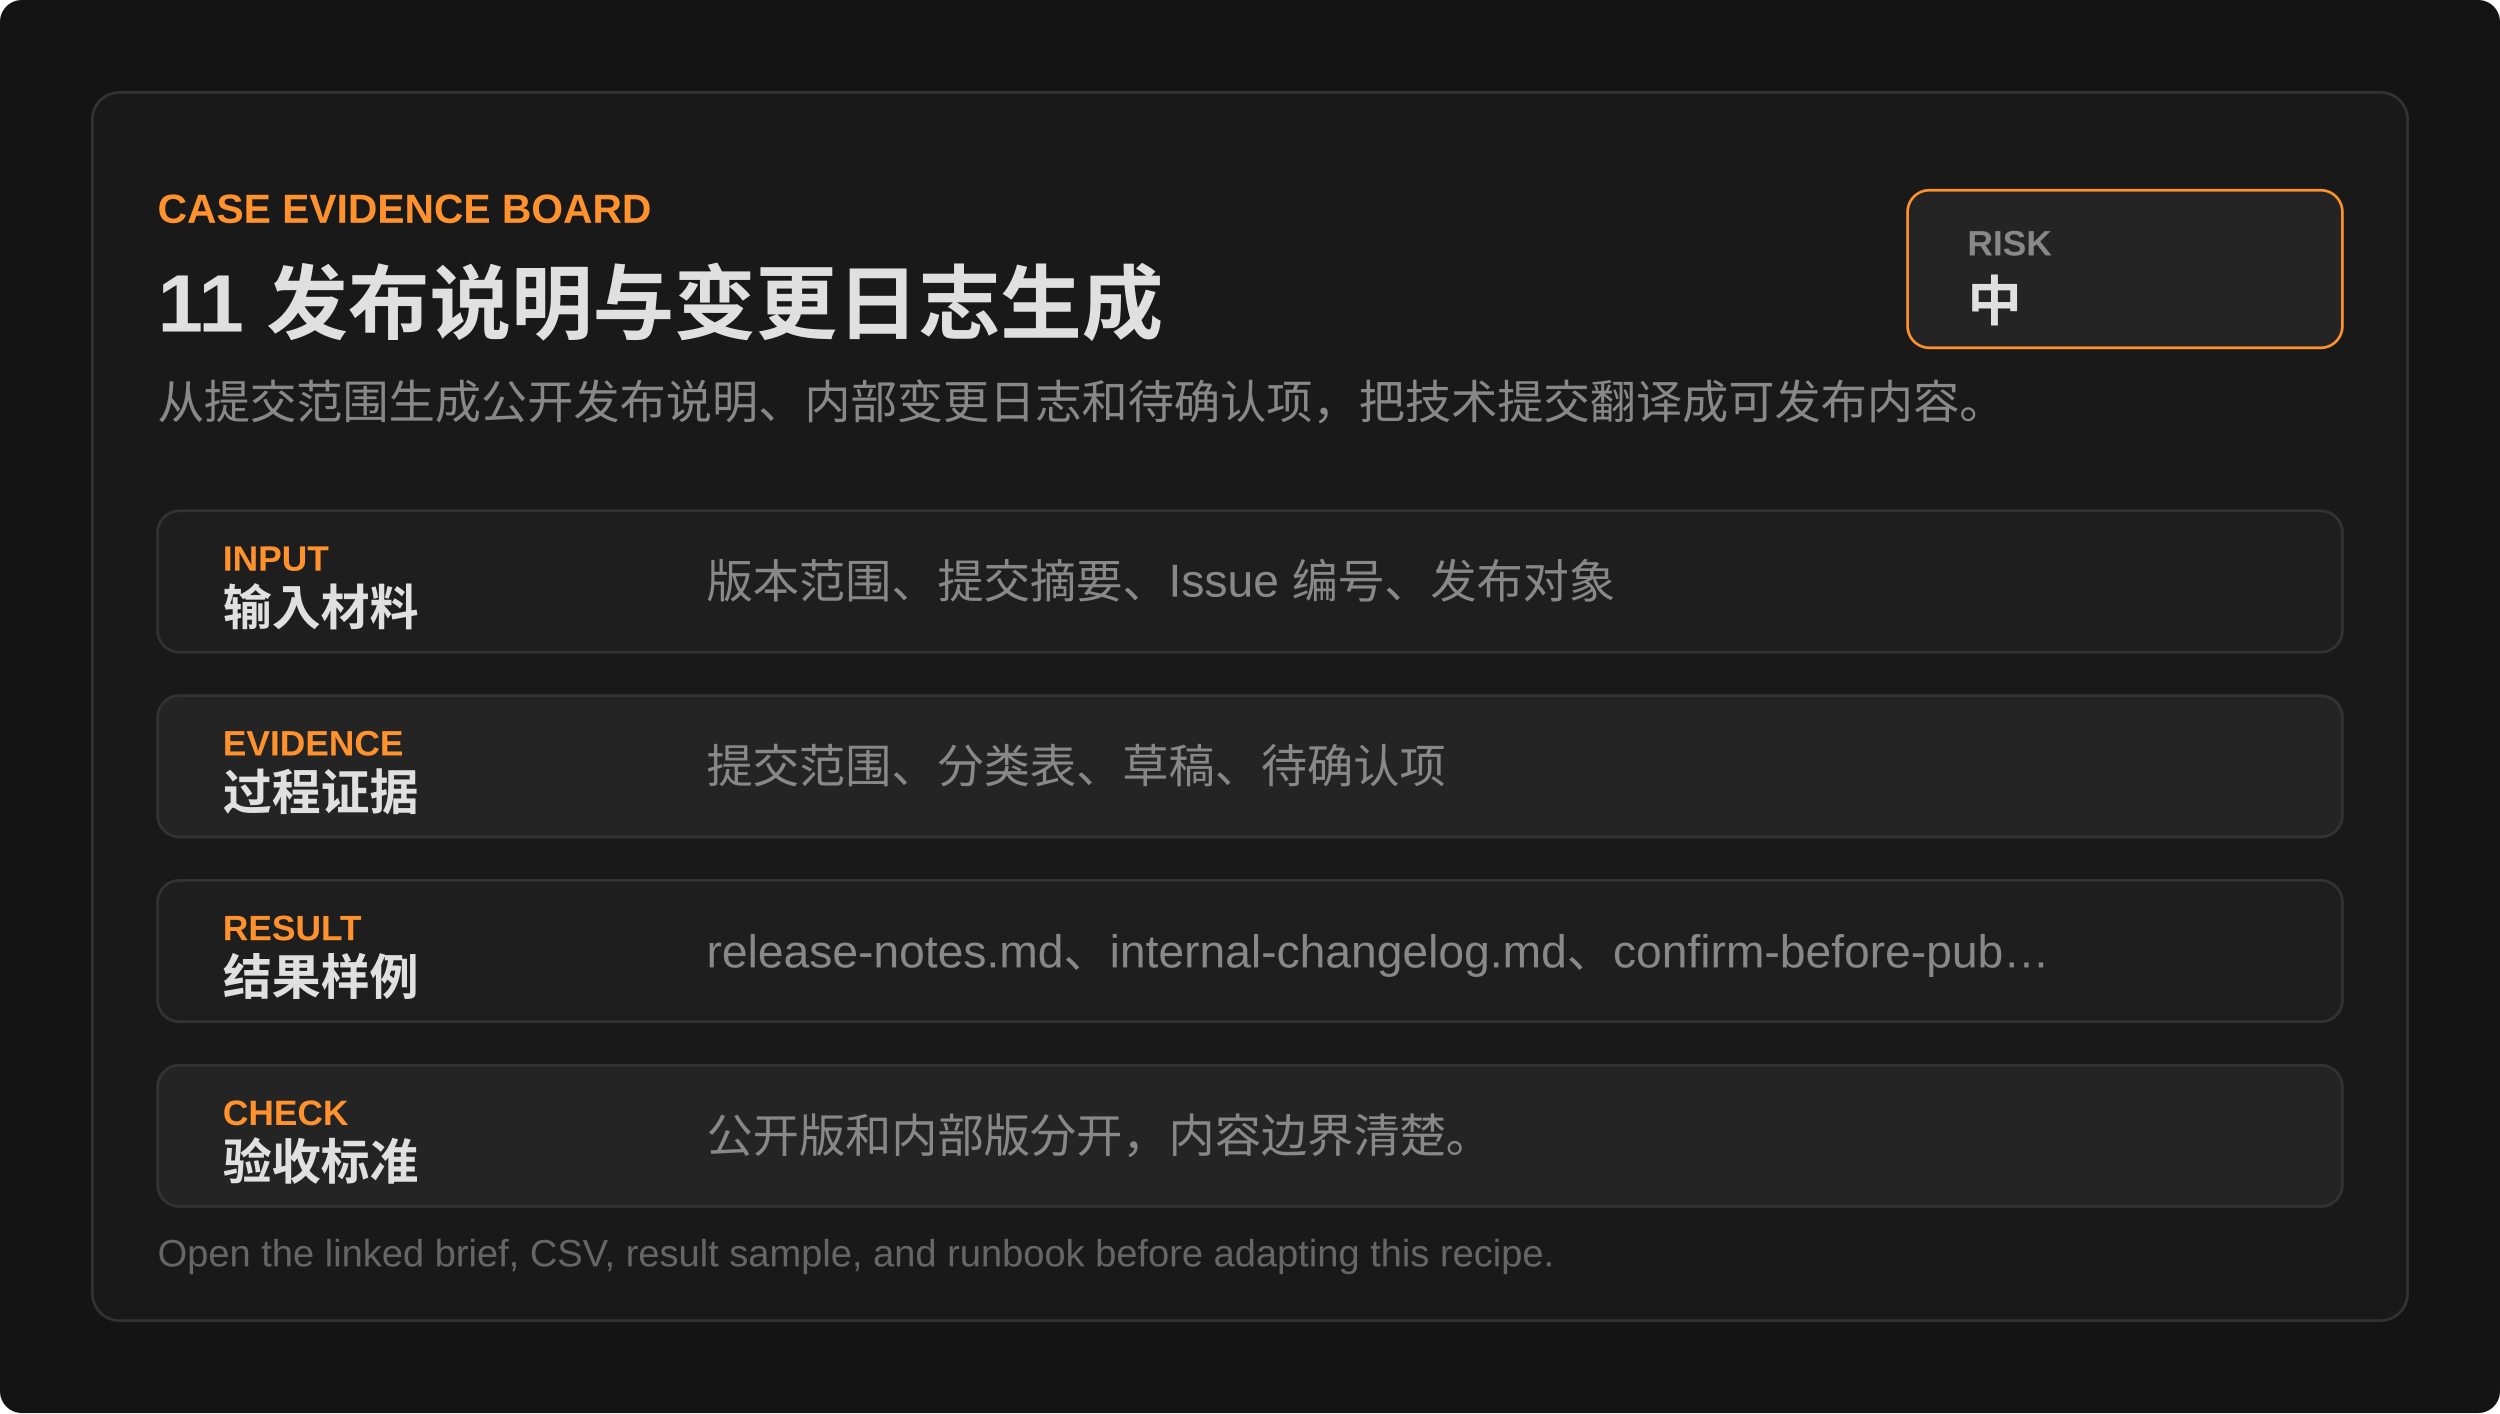
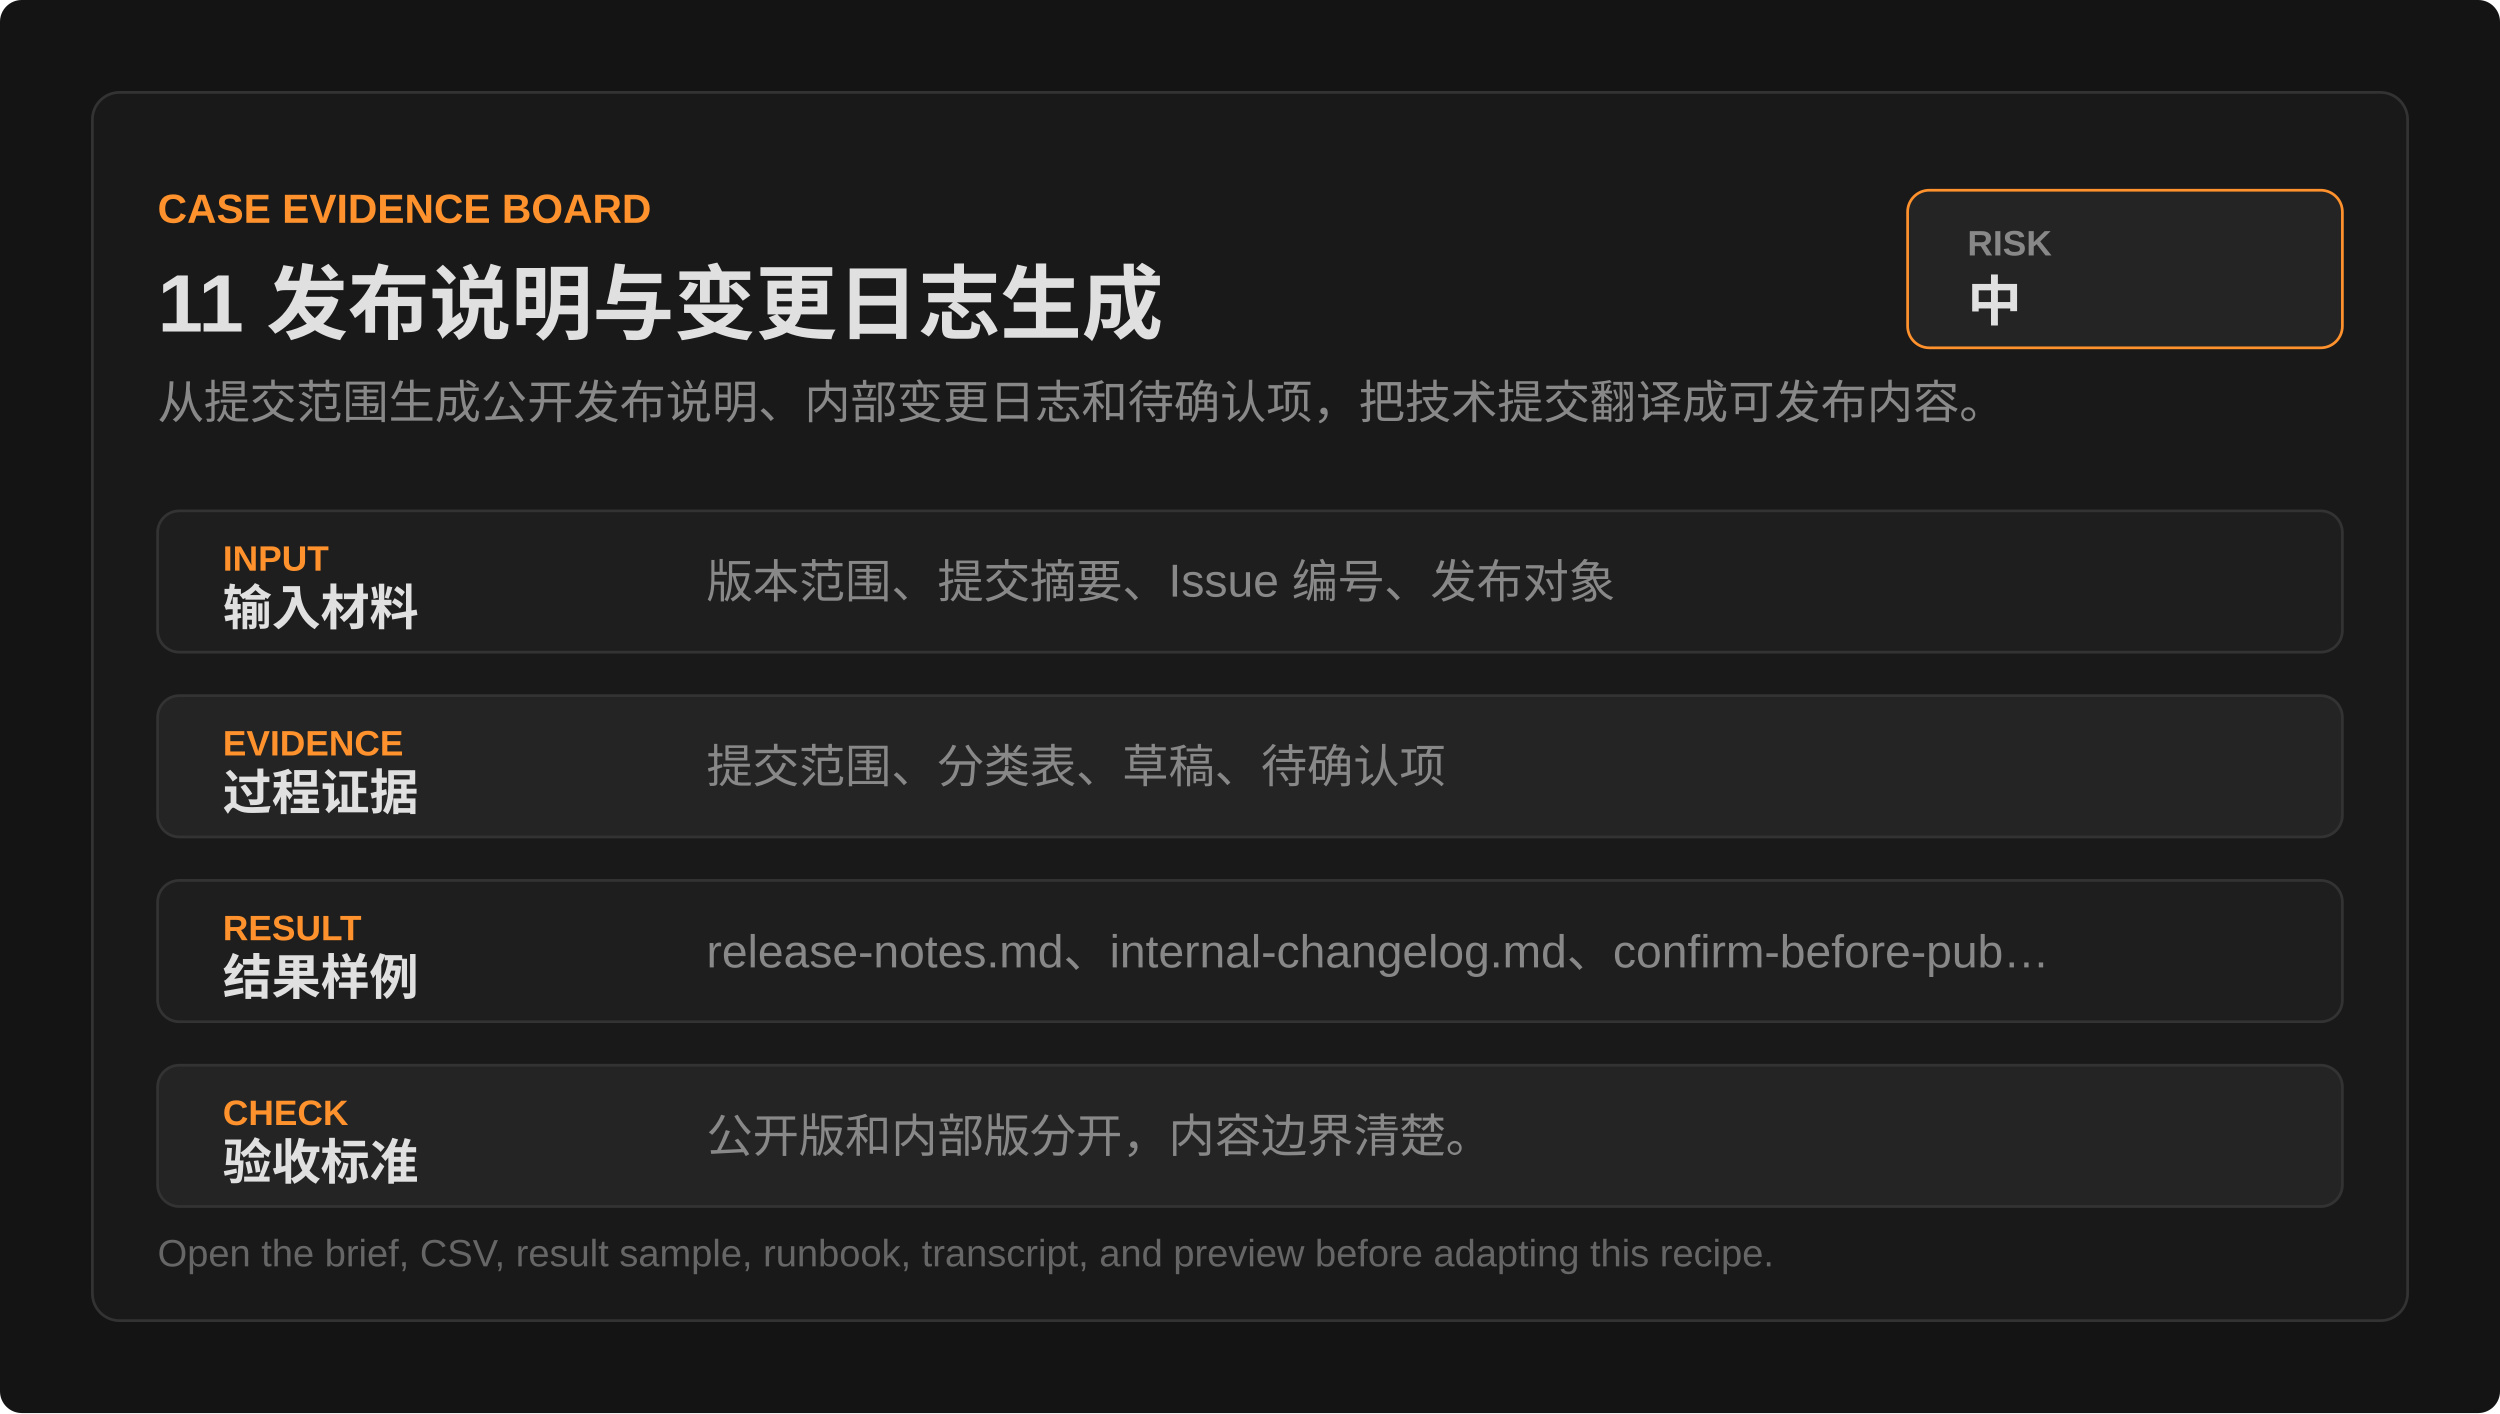
<svg xmlns="http://www.w3.org/2000/svg" viewBox="0 0 920 520" role="img" aria-labelledby="title desc">
  <rect width="920" height="520" rx="8" fill="#141414" />
  <rect x="34" y="34" width="852" height="452" rx="10" fill="#191919" stroke="#333" />
  <text x="58" y="82" fill="#ff922c" font-family="Arial" font-size="15" font-weight="800">CASE EVIDENCE BOARD</text>
  <text x="58" y="122" fill="#e0e0e0" font-family="Arial" font-size="30" font-weight="900">11 发布说明与变更日志生成</text>
  <text x="58" y="154" fill="#888" font-family="Arial" font-size="17">从提交范围生成公开发布说明、内部变更日志和待确认项，把技术提交翻译成可发布内容。</text>
  <rect x="702" y="70" width="160" height="58" rx="8" fill="#242424" stroke="#ff922c" />
  <text x="724" y="94" fill="#888" font-family="Arial" font-size="13" font-weight="800">RISK</text>
  <text x="724" y="118" fill="#e0e0e0" font-family="Arial" font-size="20" font-weight="900">中</text>
  <g>
    <rect x="58" y="188" width="804" height="52" rx="8" fill="#1e1e1e" stroke="#333" />
    <text x="82" y="210" fill="#ff922c" font-family="Arial" font-size="13" font-weight="800">INPUT</text>
    <text x="82" y="230" fill="#e0e0e0" font-family="Arial" font-size="18" font-weight="800">输入材料</text>
    <text x="260" y="220" fill="#888" font-family="Arial" font-size="17">版本范围、提交摘要、Issue 编号、发布对象</text>
  </g>
  <g>
    <rect x="58" y="256" width="804" height="52" rx="8" fill="#242424" stroke="#333" />
    <text x="82" y="278" fill="#ff922c" font-family="Arial" font-size="13" font-weight="800">EVIDENCE</text>
    <text x="82" y="298" fill="#e0e0e0" font-family="Arial" font-size="18" font-weight="800">过程证据</text>
    <text x="260" y="288" fill="#888" font-family="Arial" font-size="17">提交范围、分类表、草稿、待确认项</text>
  </g>
  <g>
    <rect x="58" y="324" width="804" height="52" rx="8" fill="#1e1e1e" stroke="#333" />
    <text x="82" y="346" fill="#ff922c" font-family="Arial" font-size="13" font-weight="800">RESULT</text>
    <text x="82" y="366" fill="#e0e0e0" font-family="Arial" font-size="18" font-weight="800">结果样例</text>
    <text x="260" y="356" fill="#888" font-family="Arial" font-size="17">release-notes.md、internal-changelog.md、confirm-before-pub…</text>
  </g>
  <g>
    <rect x="58" y="392" width="804" height="52" rx="8" fill="#242424" stroke="#333" />
    <text x="82" y="414" fill="#ff922c" font-family="Arial" font-size="13" font-weight="800">CHECK</text>
    <text x="82" y="434" fill="#e0e0e0" font-family="Arial" font-size="18" font-weight="800">验收标准</text>
    <text x="260" y="424" fill="#888" font-family="Arial" font-size="17">公开版和内部版分开，内容边界清楚。</text>
  </g>
-   <text x="58" y="466" fill="#666" font-family="Arial" font-size="14">Open the linked brief, CSV, result sample, and runbook before adapting this recipe.</text>
+   <text x="58" y="466" fill="#666" font-family="Arial" font-size="14">Open the brief, CSV, result sample, runbook, transcript, and preview before adapting this recipe.</text>
</svg>
